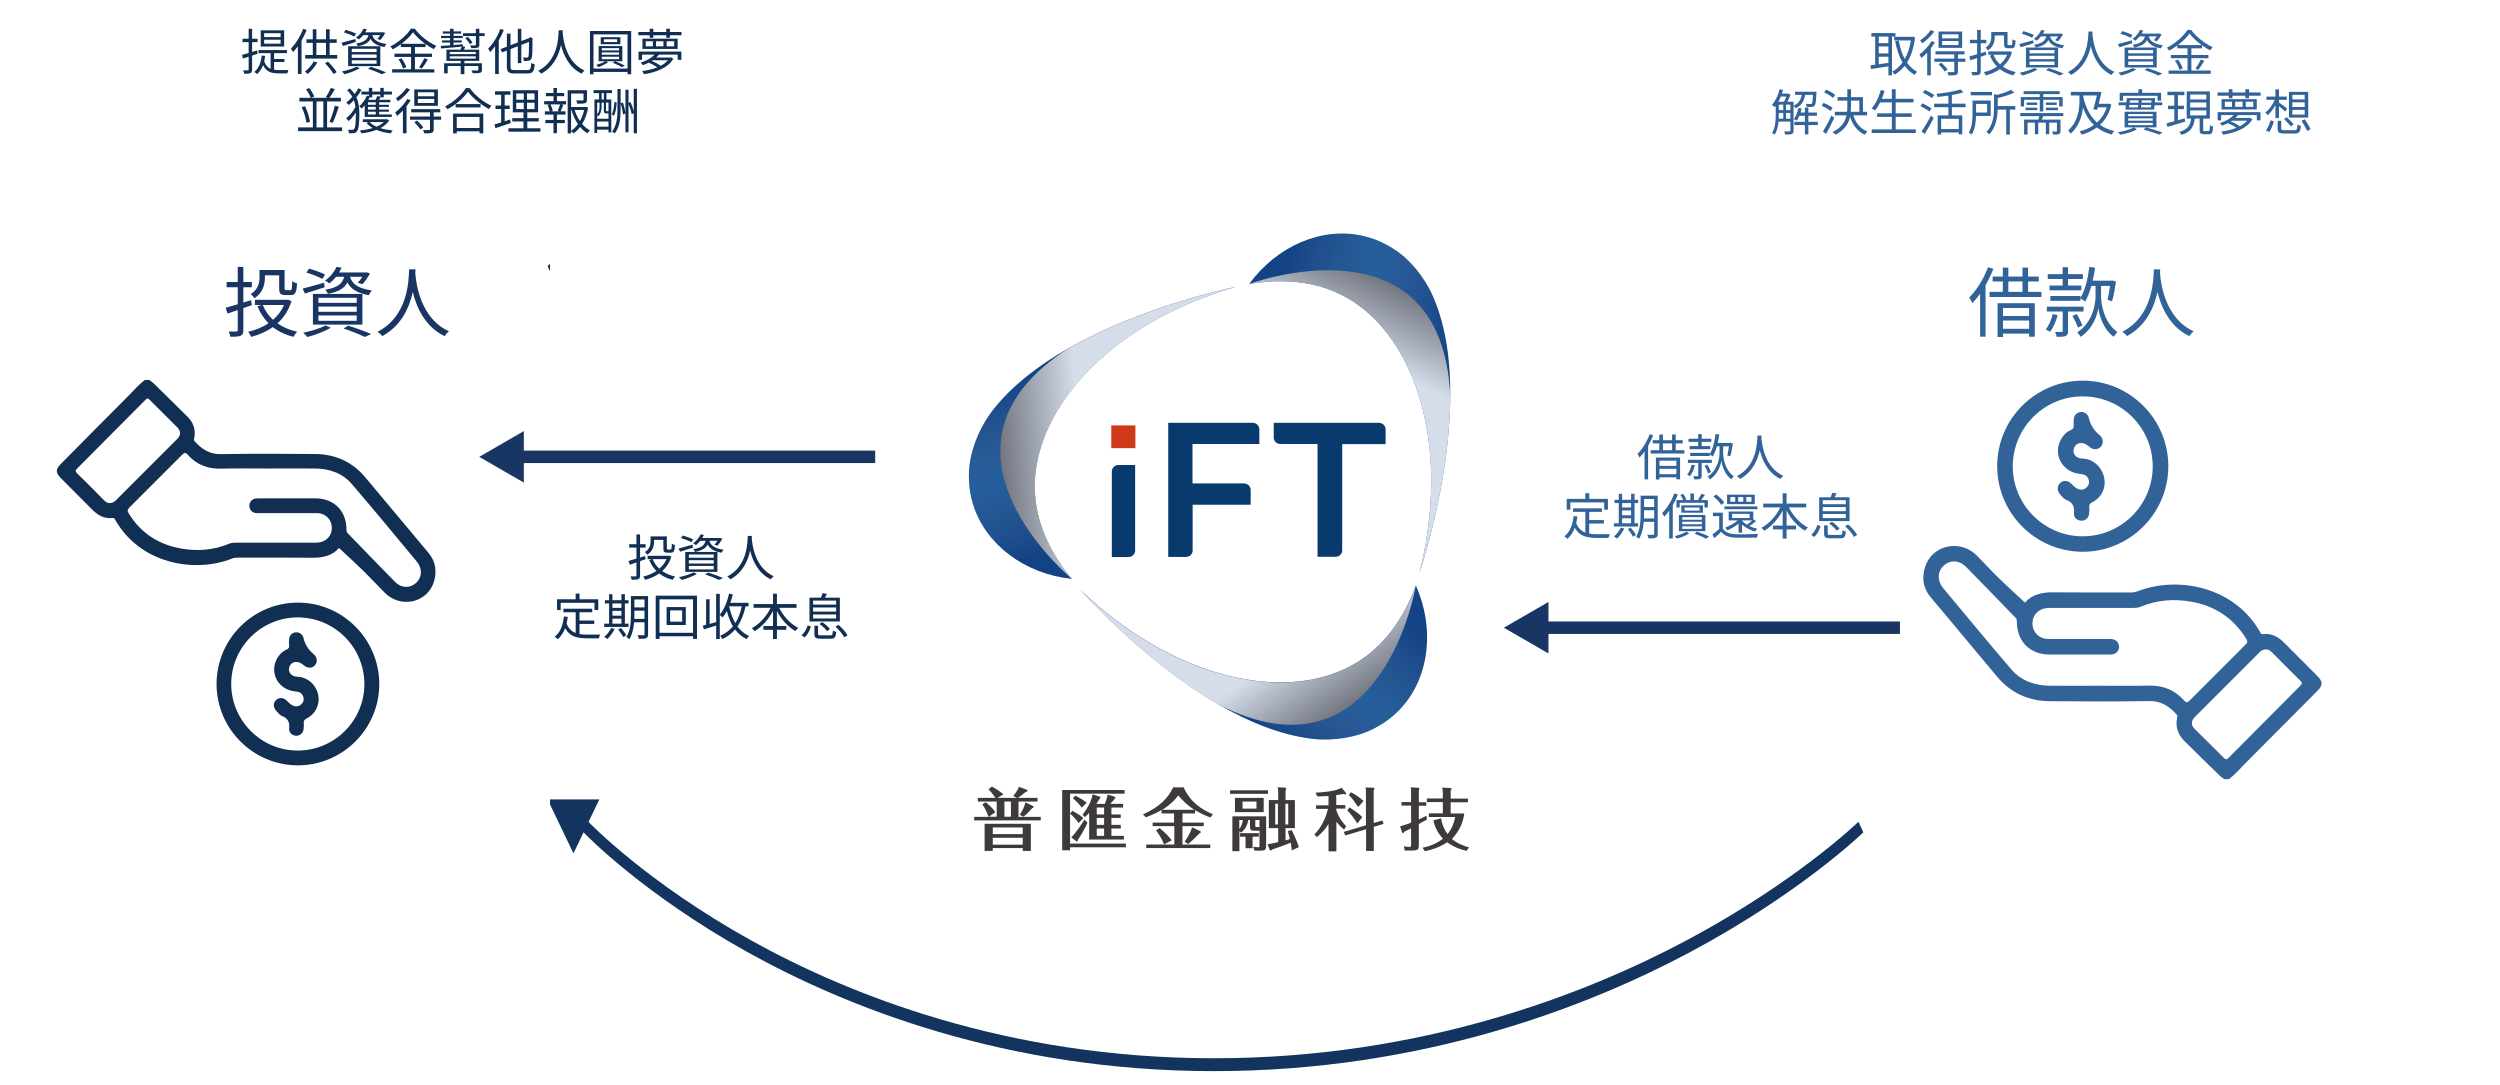
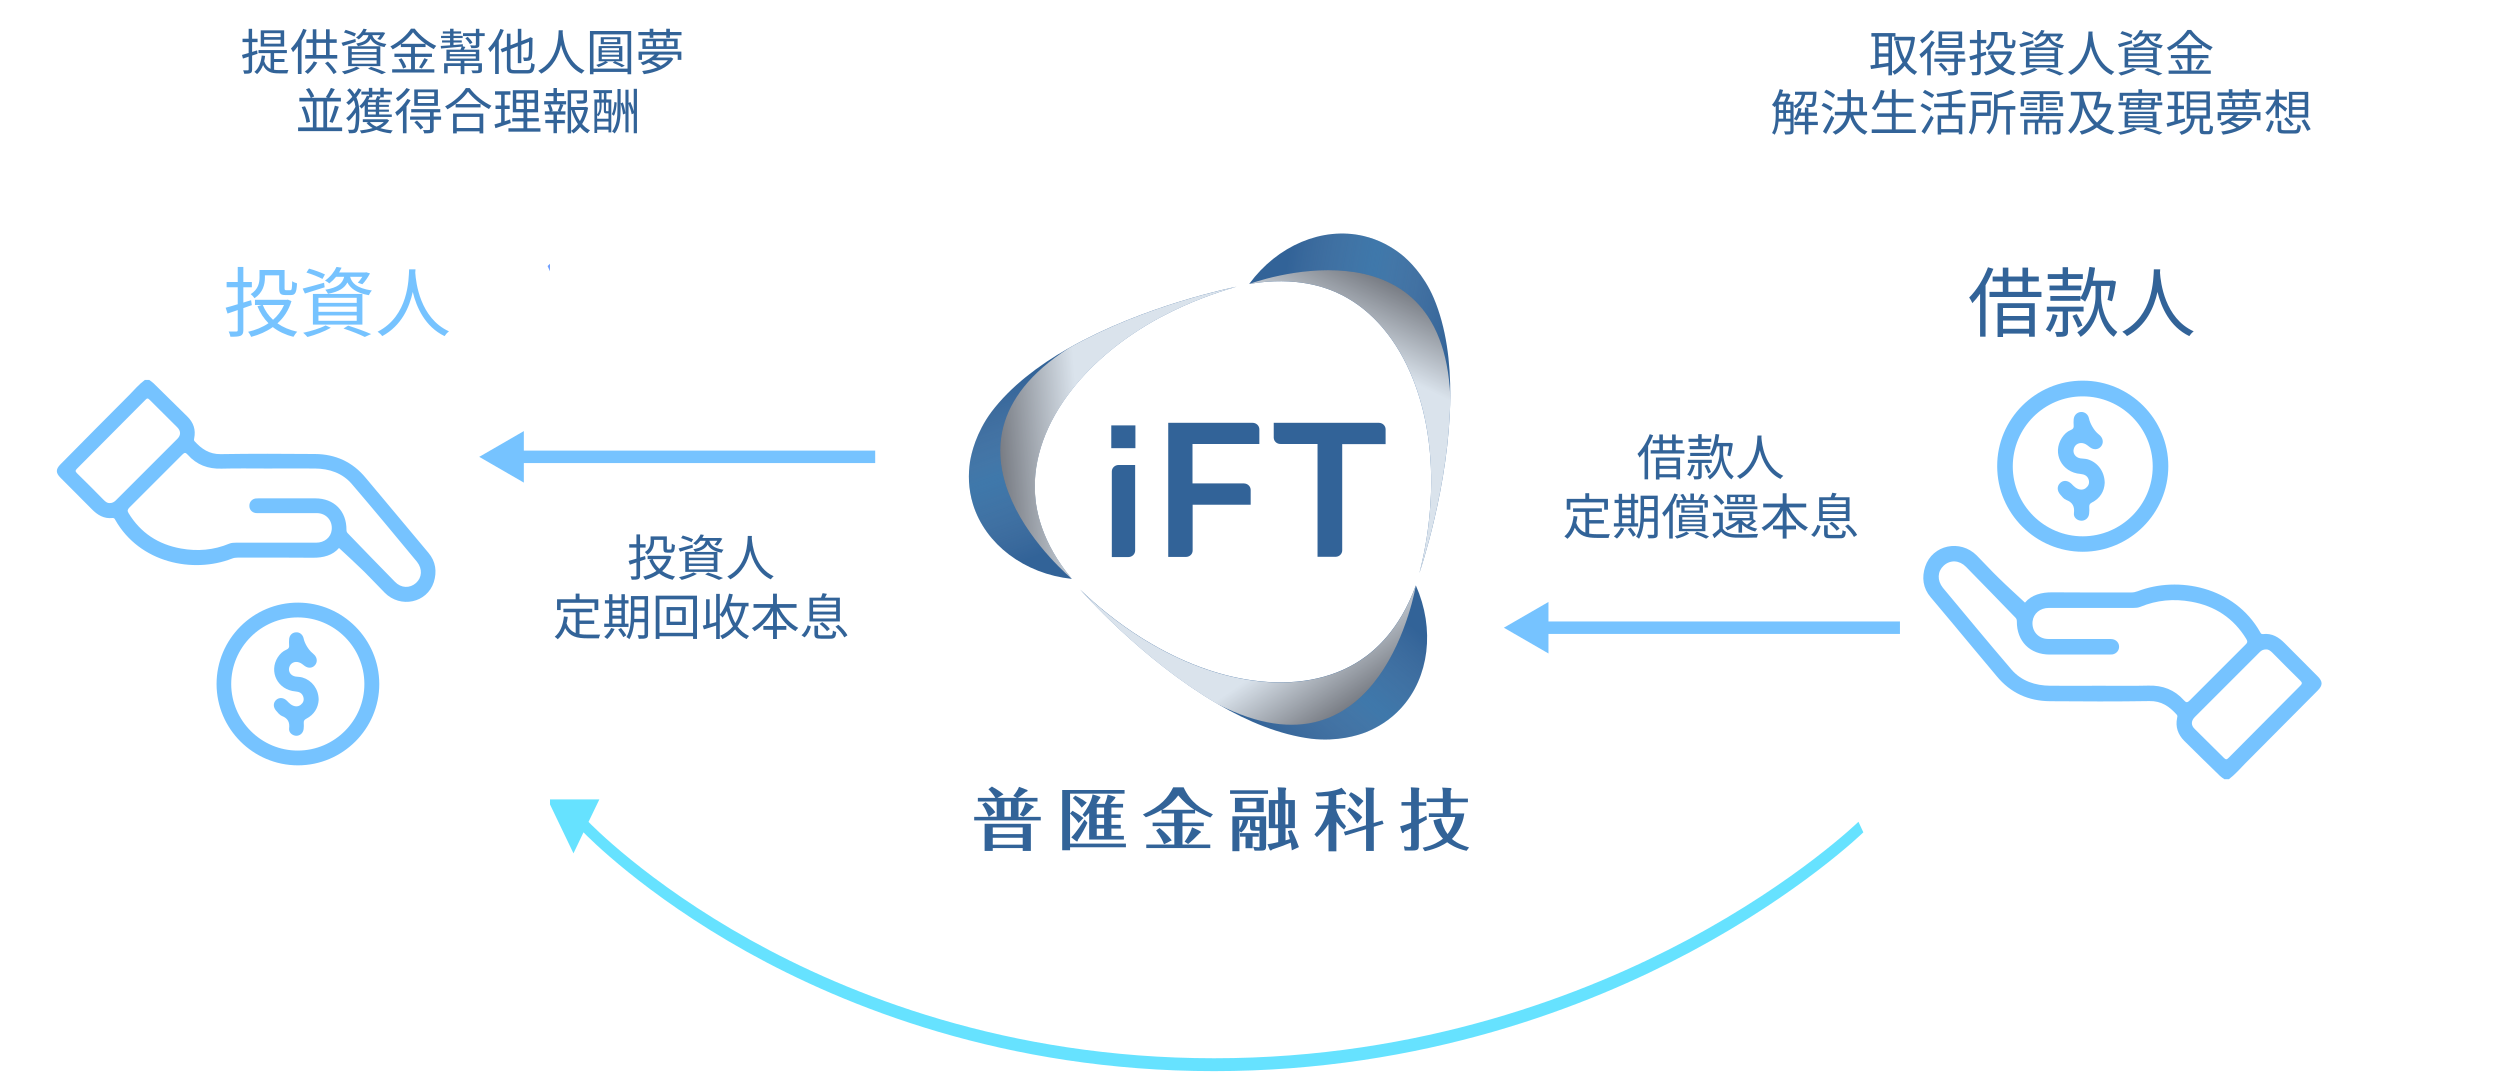
<svg xmlns="http://www.w3.org/2000/svg" version="1.1" id="圖層_1" x="0px" y="0px" viewBox="0 0 1843.6 800" style="enable-background:new 0 0 1843.6 800;" xml:space="preserve">
  <style type="text/css">
- 	.st0{fill:#193563;}
+ 	.st0{fill:#76c3ff;}
	.st1{fill:none;}
	.st2{fill:#326398;}
- 	.st3{fill:#112E53;}
+ 	.st3{fill:#326398;}
+ 	.symbol{fill:#76c3ff;}
	.st4{}
	.st5{font-family:'NotoSansTC-Medium-90ms-RKSJ-H';}
	.st6{font-size:56px;}
	.st7{font-family:'NotoSansTC-Regular-90ms-RKSJ-H';}
	.st8{font-size:36.381px;}
- 	.st9{fill:#124385;}
- 	.st10{fill:#C29B61;}
+ 	.st9{fill:#326398;}
+ 	.st10{fill:#326398;}
	.st11{opacity:0.82;fill:url(#SVGID_1_);}
	.st12{opacity:0.21;fill:url(#SVGID_2_);}
	.st13{opacity:0.82;fill:url(#SVGID_3_);}
	.st14{opacity:0.21;fill:url(#SVGID_4_);}
	.st15{opacity:0.82;fill:url(#SVGID_5_);}
	.st16{opacity:0.21;fill:url(#SVGID_6_);}
- 	.st17{fill:#CE391A;}
- 	.st18{fill:#083A6E;}
- 	.st19{fill:#3D3A39;}
+ 	.st17{fill:#326398;}
+ 	.st18{fill:#326398;}
+ 	.st19{fill:#326398;}

	.draw{
		animation: dash 2s linear forwards infinite;
	}

	@keyframes dash {
		0%{
			fill: url(#line1);
		}
		100% {
			fill: url(#line2);
		}
		0%{
			fill: url(#SVGID3);
		}
	}
	</style>
  <g>
    <polygon class="st0" points="645.4,332.3 386.3,332.3 386.3,317.9 353.4,336.9 386.3,355.9 386.3,341.5 645.4,341.5  " />
  </g>
  <polygon class="st1" points="1401.1,438 1109,443.9 1109,481.9 1401.1,481.9 " />
  <g>
    <polygon class="st0" points="1401.1,458.3 1141.9,458.3 1141.9,443.9 1109,462.9 1141.9,481.9 1141.9,467.5 1401.1,467.5  " />
  </g>
  <g>
    <g>
      <g>
-         <path class="st2" d="M1423.8,440.5c10.1,12,20.2,24,30.2,36.1c6.1,7.3,12.3,14.6,18.4,22c10.2,12.4,23.5,18.4,39.4,18.5     c24.4,0.2,48.8,0.3,73.2-0.1c8.9-0.2,14.8,4,20.2,10c0.7,0.8,0.5,1.5,0.3,2.4c-1.4,6.6,0.6,12.3,5.3,17     c8.7,8.6,17.4,17.2,26.2,25.7c1,1,2.2,1.7,3.3,2.5c1.2,0,2.3,0,3.4,0c4.5-3.4,8.2-7.7,12.1-11.7c17.8-17.8,35.6-35.8,53.4-53.7     c3.8-3.9,3.8-6.6-0.1-10.5c-8-8.1-16.1-16.1-24.1-24.2c-4.5-4.6-9.5-7.7-16.2-6.9c-1.3,0.1-1.7-0.6-2.1-1.5     c-19-33.5-60.5-41.6-90.3-30.1c-1.6,0.6-3.1,0.9-4.7,0.9c-19.3,0-38.6,0.1-57.9-0.1c-8.4-0.1-15.7,1.9-20.5,7.6     c-6.5-6.1-13.1-12-19.5-18.3c-5.5-5.3-10.6-11-16-16.4c-12.2-12.3-32.8-8-38.1,8.2C1417.1,425.8,1418,433.7,1423.8,440.5z      M1618.5,528.8c15.9-16,31.9-31.9,47.9-47.9c1.2-1.2,2.6-2,4.7-2c1.7-0.1,3.2,1,4.6,2.4c6.9,6.9,13.7,13.9,20.7,20.7     c1.4,1.4,1.4,2.2,0,3.6c-17.7,17.7-35.3,35.5-53,53.3c-1.3,1.3-2,1.4-3.4,0c-7.1-7.1-14.3-14.1-21.4-21.2     C1615.7,535,1615.6,531.8,1618.5,528.8z M1433.4,417.1c4.8-4.4,11.5-4.1,16.4,0.9c12.2,12.4,24.3,24.9,36.4,37.4     c0.8,0.8,1.1,1.6,1.1,2.8c-0.1,14.7,9.6,24.5,24.3,24.5c14.5,0,29.1,0,43.6,0c0.9,0,1.7,0,2.6-0.1c2.8-0.5,4.8-2.7,4.9-5.5     c0.1-2.8-1.8-5.1-4.6-5.7c-1-0.2-2.1-0.2-3.1-0.2c-14.8,0-29.7,0-44.5,0c-7.3,0-12.4-5.8-11.6-13c0.7-5.8,5.5-9.9,12.1-9.9     c20.8,0,41.5,0,62.3,0c1.7,0,3.4-0.1,5.1-0.8c12.1-5,24.6-6.1,37.4-3.8c17.6,3.1,31.3,12.1,40.7,27.5c1.2,1.9,0.8,2.9-0.7,4.3     c-13.7,13.6-27.4,27.3-41,41c-1.7,1.7-2.6,1.8-4.2,0c-7-7.9-15.8-11.2-26.3-10.9c-11.7,0.3-23.3,0.1-35,0.1     c-12.4,0-24.9,0.1-37.3,0c-11.2-0.1-21.4-3.5-28.7-12c-17.1-19.9-33.7-40.1-50.5-60.2C1428.4,428,1428.7,421.4,1433.4,417.1z" />
-       </g>
-       <g>
-         <g>
-           <path class="st2" d="M1536.1,280.7c-35-0.1-63.4,28.3-63.3,63.2c0.1,34.7,28.3,62.9,63,63c34.8,0,63.2-28.3,63.2-63.1      C1599,309.1,1570.8,280.8,1536.1,280.7z M1536,395.5c-28.4,0.1-51.7-23.1-51.7-51.5c0-28.5,23.1-51.7,51.5-51.7      c28.5,0,51.6,23,51.7,51.5C1587.6,372.2,1564.5,395.4,1536,395.5z" />
-         </g>
-         <g>
-           <path class="st2" d="M1539.5,338.7c-1.8-0.5-3.6-0.4-5.4-0.7c-3.6-0.6-5.8-3.8-4.8-7.1c0.9-3.4,4.3-5,7.7-3.8      c1.7,0.6,2.9,1.8,4.3,2.8c2.7,2,6,1.8,8-0.6c2-2.3,1.8-5.6-0.5-8c-0.5-0.5-1.1-1-1.7-1.5c-2.8-2.3-5.8-7.4-6.6-11.2      c-0.6-3-3-4.9-5.9-4.8c-3,0.2-5.2,2.5-5.4,5.6c-0.1,1.4-0.1,2.9,0,4.3c0.2,1.7-0.3,2.7-2.1,3.4c-2.8,1.1-4.9,3.2-6.6,5.8      c-7.3,11.4-0.1,25.5,13.7,26.6c2.9,0.3,5.2,1.3,6.1,4.3c0.7,2.5-0.1,4.5-2.1,6.1c-2.1,1.7-5.1,1.5-7.7-0.4      c-1.1-0.8-2-1.8-2.9-2.7c-2.7-2.6-6-2.9-8.4-0.6c-2.4,2.3-2.3,5.7,0.1,8.5c1.3,1.5,2.6,3.3,4.5,4c4.7,1.8,6.2,4.9,5.6,9.8      c-0.4,3.1,2.4,5.4,5.4,5.5c2.9,0.1,5.5-2,5.8-5.2c0.2-1.6,0.2-3.3,0.1-4.9c-0.1-1.6,0.4-2.5,1.9-3.3c6.2-3.1,9.2-8.4,9.5-14.5      C1552,347.7,1546.9,340.9,1539.5,338.7z" />
-         </g>
-       </g>
-     </g>
-     <g>
-       <g>
-         <path class="st3" d="M315.9,407.6c-9.6-11.4-19.2-22.9-28.7-34.3c-5.8-7-11.7-13.9-17.5-20.9c-9.7-11.8-22.4-17.5-37.4-17.6     c-23.2-0.2-46.4-0.3-69.6,0.1c-8.4,0.1-14.1-3.9-19.2-9.5c-0.7-0.8-0.4-1.4-0.3-2.2c1.3-6.3-0.5-11.6-5.1-16.1     c-8.3-8.2-16.6-16.3-24.9-24.5c-0.9-0.9-2.1-1.6-3.1-2.4c-1.1,0-2.2,0-3.3,0c-4.3,3.2-7.8,7.3-11.5,11.1     c-17,17-33.8,34-50.7,51.1c-3.6,3.7-3.6,6.3,0.1,10c7.6,7.7,15.3,15.3,22.9,23c4.3,4.4,9,7.3,15.4,6.6c1.2-0.1,1.6,0.6,2,1.4     c18.1,31.9,57.5,39.6,85.9,28.6c1.5-0.6,2.9-0.8,4.5-0.8c18.4,0,36.7-0.1,55.1,0.1c8,0.1,14.9-1.8,19.5-7.2     c6.2,5.8,12.5,11.5,18.5,17.4c5.2,5.1,10.1,10.5,15.2,15.6c11.6,11.7,31.2,7.6,36.2-7.8C322.3,421.6,321.4,414.1,315.9,407.6z      M130.8,323.6c-15.2,15.2-30.4,30.3-45.5,45.5c-1.2,1.1-2.4,1.9-4.5,1.9c-1.6,0.1-3-1-4.3-2.3c-6.5-6.6-13-13.2-19.7-19.7     c-1.4-1.4-1.3-2.1,0-3.4c16.8-16.9,33.6-33.8,50.4-50.7c1.2-1.3,1.9-1.4,3.2,0c6.7,6.8,13.6,13.4,20.3,20.2     C133.4,317.8,133.5,320.9,130.8,323.6z M306.8,429.9c-4.6,4.1-11,3.9-15.6-0.9c-11.6-11.8-23.1-23.7-34.6-35.6     c-0.8-0.8-1.1-1.5-1.1-2.6c0.1-14-9.1-23.3-23.1-23.3c-13.8,0-27.6,0-41.5,0c-0.8,0-1.6,0-2.4,0.1c-2.7,0.4-4.6,2.6-4.6,5.3     c-0.1,2.7,1.7,4.9,4.4,5.4c1,0.2,2,0.1,3,0.1c14.1,0,28.2,0,42.3,0c6.9,0,11.8,5.5,11,12.4c-0.6,5.5-5.3,9.4-11.5,9.4     c-19.7,0-39.5,0-59.2,0c-1.6,0-3.3,0.1-4.8,0.7c-11.5,4.8-23.4,5.8-35.6,3.6c-16.8-3-29.8-11.5-38.7-26.1     c-1.1-1.8-0.7-2.7,0.6-4.1c13-12.9,26-25.9,39-39c1.6-1.6,2.4-1.8,4,0c6.6,7.5,15,10.6,25,10.3c11.1-0.3,22.2-0.1,33.3-0.1     c11.8,0,23.6-0.1,35.5,0c10.6,0.1,20.3,3.3,27.3,11.5c16.2,18.9,32.1,38.1,48,57.3C311.6,419.5,311.3,425.8,306.8,429.9z" />
-       </g>
-       <g>
-         <g>
-           <path class="st3" d="M219.9,444.4c-33.3-0.1-60.2,26.9-60.2,60.1c0.1,33,26.9,59.8,59.9,59.9c33.1,0,60.1-26.9,60.1-60      C279.6,471.4,252.8,444.5,219.9,444.4z M219.7,553.5c-27,0.1-49.1-22-49.2-49c0-27.1,21.9-49.1,49-49.2      c27.1,0,49.1,21.9,49.2,49C268.8,531.3,246.8,553.4,219.7,553.5z" />
-         </g>
-         <g>
-           <path class="st3" d="M223,499.6c-1.7-0.5-3.4-0.4-5.1-0.7c-3.5-0.6-5.5-3.6-4.6-6.8c0.9-3.2,4-4.7,7.3-3.6      c1.6,0.5,2.8,1.7,4.1,2.6c2.6,1.9,5.7,1.7,7.6-0.6c1.9-2.2,1.7-5.4-0.5-7.6c-0.5-0.5-1.1-1-1.6-1.5c-2.7-2.2-5.6-7-6.3-10.6      c-0.6-2.8-2.9-4.7-5.6-4.5c-2.9,0.1-5,2.3-5.1,5.4c-0.1,1.4-0.1,2.7,0,4.1c0.2,1.6-0.3,2.6-2,3.3c-2.7,1.1-4.7,3.1-6.3,5.5      c-6.9,10.8-0.1,24.2,13,25.3c2.8,0.2,4.9,1.2,5.8,4.1c0.7,2.4-0.1,4.3-2,5.8c-2,1.6-4.8,1.4-7.3-0.4c-1-0.7-1.9-1.7-2.8-2.6      c-2.5-2.5-5.7-2.7-8-0.6c-2.3,2.2-2.2,5.4,0.1,8c1.3,1.5,2.5,3.1,4.2,3.8c4.4,1.7,5.9,4.6,5.3,9.3c-0.3,2.9,2.3,5.1,5.1,5.3      c2.8,0.1,5.2-1.9,5.6-4.9c0.2-1.5,0.2-3.1,0.1-4.6s0.4-2.3,1.9-3.1c5.8-3,8.7-8,9.1-13.8C235,508.1,230.1,501.7,223,499.6z" />
+         <path class="symbol" d="M1423.8,440.5c10.1,12,20.2,24,30.2,36.1c6.1,7.3,12.3,14.6,18.4,22c10.2,12.4,23.5,18.4,39.4,18.5     c24.4,0.2,48.8,0.3,73.2-0.1c8.9-0.2,14.8,4,20.2,10c0.7,0.8,0.5,1.5,0.3,2.4c-1.4,6.6,0.6,12.3,5.3,17     c8.7,8.6,17.4,17.2,26.2,25.7c1,1,2.2,1.7,3.3,2.5c1.2,0,2.3,0,3.4,0c4.5-3.4,8.2-7.7,12.1-11.7c17.8-17.8,35.6-35.8,53.4-53.7     c3.8-3.9,3.8-6.6-0.1-10.5c-8-8.1-16.1-16.1-24.1-24.2c-4.5-4.6-9.5-7.7-16.2-6.9c-1.3,0.1-1.7-0.6-2.1-1.5     c-19-33.5-60.5-41.6-90.3-30.1c-1.6,0.6-3.1,0.9-4.7,0.9c-19.3,0-38.6,0.1-57.9-0.1c-8.4-0.1-15.7,1.9-20.5,7.6     c-6.5-6.1-13.1-12-19.5-18.3c-5.5-5.3-10.6-11-16-16.4c-12.2-12.3-32.8-8-38.1,8.2C1417.1,425.8,1418,433.7,1423.8,440.5z      M1618.5,528.8c15.9-16,31.9-31.9,47.9-47.9c1.2-1.2,2.6-2,4.7-2c1.7-0.1,3.2,1,4.6,2.4c6.9,6.9,13.7,13.9,20.7,20.7     c1.4,1.4,1.4,2.2,0,3.6c-17.7,17.7-35.3,35.5-53,53.3c-1.3,1.3-2,1.4-3.4,0c-7.1-7.1-14.3-14.1-21.4-21.2     C1615.7,535,1615.6,531.8,1618.5,528.8z M1433.4,417.1c4.8-4.4,11.5-4.1,16.4,0.9c12.2,12.4,24.3,24.9,36.4,37.4     c0.8,0.8,1.1,1.6,1.1,2.8c-0.1,14.7,9.6,24.5,24.3,24.5c14.5,0,29.1,0,43.6,0c0.9,0,1.7,0,2.6-0.1c2.8-0.5,4.8-2.7,4.9-5.5     c0.1-2.8-1.8-5.1-4.6-5.7c-1-0.2-2.1-0.2-3.1-0.2c-14.8,0-29.7,0-44.5,0c-7.3,0-12.4-5.8-11.6-13c0.7-5.8,5.5-9.9,12.1-9.9     c20.8,0,41.5,0,62.3,0c1.7,0,3.4-0.1,5.1-0.8c12.1-5,24.6-6.1,37.4-3.8c17.6,3.1,31.3,12.1,40.7,27.5c1.2,1.9,0.8,2.9-0.7,4.3     c-13.7,13.6-27.4,27.3-41,41c-1.7,1.7-2.6,1.8-4.2,0c-7-7.9-15.8-11.2-26.3-10.9c-11.7,0.3-23.3,0.1-35,0.1     c-12.4,0-24.9,0.1-37.3,0c-11.2-0.1-21.4-3.5-28.7-12c-17.1-19.9-33.7-40.1-50.5-60.2C1428.4,428,1428.7,421.4,1433.4,417.1z" />
+       </g>
+       <g>
+         <g>
+           <path class="symbol" d="M1536.1,280.7c-35-0.1-63.4,28.3-63.3,63.2c0.1,34.7,28.3,62.9,63,63c34.8,0,63.2-28.3,63.2-63.1      C1599,309.1,1570.8,280.8,1536.1,280.7z M1536,395.5c-28.4,0.1-51.7-23.1-51.7-51.5c0-28.5,23.1-51.7,51.5-51.7      c28.5,0,51.6,23,51.7,51.5C1587.6,372.2,1564.5,395.4,1536,395.5z" />
+         </g>
+         <g>
+           <path class="symbol" d="M1539.5,338.7c-1.8-0.5-3.6-0.4-5.4-0.7c-3.6-0.6-5.8-3.8-4.8-7.1c0.9-3.4,4.3-5,7.7-3.8      c1.7,0.6,2.9,1.8,4.3,2.8c2.7,2,6,1.8,8-0.6c2-2.3,1.8-5.6-0.5-8c-0.5-0.5-1.1-1-1.7-1.5c-2.8-2.3-5.8-7.4-6.6-11.2      c-0.6-3-3-4.9-5.9-4.8c-3,0.2-5.2,2.5-5.4,5.6c-0.1,1.4-0.1,2.9,0,4.3c0.2,1.7-0.3,2.7-2.1,3.4c-2.8,1.1-4.9,3.2-6.6,5.8      c-7.3,11.4-0.1,25.5,13.7,26.6c2.9,0.3,5.2,1.3,6.1,4.3c0.7,2.5-0.1,4.5-2.1,6.1c-2.1,1.7-5.1,1.5-7.7-0.4      c-1.1-0.8-2-1.8-2.9-2.7c-2.7-2.6-6-2.9-8.4-0.6c-2.4,2.3-2.3,5.7,0.1,8.5c1.3,1.5,2.6,3.3,4.5,4c4.7,1.8,6.2,4.9,5.6,9.8      c-0.4,3.1,2.4,5.4,5.4,5.5c2.9,0.1,5.5-2,5.8-5.2c0.2-1.6,0.2-3.3,0.1-4.9c-0.1-1.6,0.4-2.5,1.9-3.3c6.2-3.1,9.2-8.4,9.5-14.5      C1552,347.7,1546.9,340.9,1539.5,338.7z" />
+         </g>
+       </g>
+     </g>
+     <g>
+       <g>
+         <path class="symbol" d="M315.9,407.6c-9.6-11.4-19.2-22.9-28.7-34.3c-5.8-7-11.7-13.9-17.5-20.9c-9.7-11.8-22.4-17.5-37.4-17.6     c-23.2-0.2-46.4-0.3-69.6,0.1c-8.4,0.1-14.1-3.9-19.2-9.5c-0.7-0.8-0.4-1.4-0.3-2.2c1.3-6.3-0.5-11.6-5.1-16.1     c-8.3-8.2-16.6-16.3-24.9-24.5c-0.9-0.9-2.1-1.6-3.1-2.4c-1.1,0-2.2,0-3.3,0c-4.3,3.2-7.8,7.3-11.5,11.1     c-17,17-33.8,34-50.7,51.1c-3.6,3.7-3.6,6.3,0.1,10c7.6,7.7,15.3,15.3,22.9,23c4.3,4.4,9,7.3,15.4,6.6c1.2-0.1,1.6,0.6,2,1.4     c18.1,31.9,57.5,39.6,85.9,28.6c1.5-0.6,2.9-0.8,4.5-0.8c18.4,0,36.7-0.1,55.1,0.1c8,0.1,14.9-1.8,19.5-7.2     c6.2,5.8,12.5,11.5,18.5,17.4c5.2,5.1,10.1,10.5,15.2,15.6c11.6,11.7,31.2,7.6,36.2-7.8C322.3,421.6,321.4,414.1,315.9,407.6z      M130.8,323.6c-15.2,15.2-30.4,30.3-45.5,45.5c-1.2,1.1-2.4,1.9-4.5,1.9c-1.6,0.1-3-1-4.3-2.3c-6.5-6.6-13-13.2-19.7-19.7     c-1.4-1.4-1.3-2.1,0-3.4c16.8-16.9,33.6-33.8,50.4-50.7c1.2-1.3,1.9-1.4,3.2,0c6.7,6.8,13.6,13.4,20.3,20.2     C133.4,317.8,133.5,320.9,130.8,323.6z M306.8,429.9c-4.6,4.1-11,3.9-15.6-0.9c-11.6-11.8-23.1-23.7-34.6-35.6     c-0.8-0.8-1.1-1.5-1.1-2.6c0.1-14-9.1-23.3-23.1-23.3c-13.8,0-27.6,0-41.5,0c-0.8,0-1.6,0-2.4,0.1c-2.7,0.4-4.6,2.6-4.6,5.3     c-0.1,2.7,1.7,4.9,4.4,5.4c1,0.2,2,0.1,3,0.1c14.1,0,28.2,0,42.3,0c6.9,0,11.8,5.5,11,12.4c-0.6,5.5-5.3,9.4-11.5,9.4     c-19.7,0-39.5,0-59.2,0c-1.6,0-3.3,0.1-4.8,0.7c-11.5,4.8-23.4,5.8-35.6,3.6c-16.8-3-29.8-11.5-38.7-26.1     c-1.1-1.8-0.7-2.7,0.6-4.1c13-12.9,26-25.9,39-39c1.6-1.6,2.4-1.8,4,0c6.6,7.5,15,10.6,25,10.3c11.1-0.3,22.2-0.1,33.3-0.1     c11.8,0,23.6-0.1,35.5,0c10.6,0.1,20.3,3.3,27.3,11.5c16.2,18.9,32.1,38.1,48,57.3C311.6,419.5,311.3,425.8,306.8,429.9z" />
+       </g>
+       <g>
+         <g>
+           <path class="symbol" d="M219.9,444.4c-33.3-0.1-60.2,26.9-60.2,60.1c0.1,33,26.9,59.8,59.9,59.9c33.1,0,60.1-26.9,60.1-60      C279.6,471.4,252.8,444.5,219.9,444.4z M219.7,553.5c-27,0.1-49.1-22-49.2-49c0-27.1,21.9-49.1,49-49.2      c27.1,0,49.1,21.9,49.2,49C268.8,531.3,246.8,553.4,219.7,553.5z" />
+         </g>
+         <g>
+           <path class="symbol" d="M223,499.6c-1.7-0.5-3.4-0.4-5.1-0.7c-3.5-0.6-5.5-3.6-4.6-6.8c0.9-3.2,4-4.7,7.3-3.6      c1.6,0.5,2.8,1.7,4.1,2.6c2.6,1.9,5.7,1.7,7.6-0.6c1.9-2.2,1.7-5.4-0.5-7.6c-0.5-0.5-1.1-1-1.6-1.5c-2.7-2.2-5.6-7-6.3-10.6      c-0.6-2.8-2.9-4.7-5.6-4.5c-2.9,0.1-5,2.3-5.1,5.4c-0.1,1.4-0.1,2.7,0,4.1c0.2,1.6-0.3,2.6-2,3.3c-2.7,1.1-4.7,3.1-6.3,5.5      c-6.9,10.8-0.1,24.2,13,25.3c2.8,0.2,4.9,1.2,5.8,4.1c0.7,2.4-0.1,4.3-2,5.8c-2,1.6-4.8,1.4-7.3-0.4c-1-0.7-1.9-1.7-2.8-2.6      c-2.5-2.5-5.7-2.7-8-0.6c-2.3,2.2-2.2,5.4,0.1,8c1.3,1.5,2.5,3.1,4.2,3.8c4.4,1.7,5.9,4.6,5.3,9.3c-0.3,2.9,2.3,5.1,5.1,5.3      c2.8,0.1,5.2-1.9,5.6-4.9c0.2-1.5,0.2-3.1,0.1-4.6s0.4-2.3,1.9-3.1c5.8-3,8.7-8,9.1-13.8C235,508.1,230.1,501.7,223,499.6z" />
        </g>
      </g>
    </g>
  </g>
  <defs>
    <linearGradient id="left-to-right">
-       <stop offset="0" stop-color="#13345F">
+       <stop offset="0" stop-color="#71a0ff">
        <animate id="a" dur="3s" begin="0s;c.end+0s" attributeName="offset" fill="freeze" repeatCount="indefinite" from="0" to="1" />
      </stop>
-       <stop offset="0" stop-color="#ffffff00">
+       <stop offset="0" stop-color="#66e2ff00">
        <animate id="b" dur="3s" begin="0s;d.end+3s" attributeName="offset" fill="freeze" repeatCount="indefinite" from="0" to="1" />
      </stop>
    </linearGradient>
  </defs>
  <defs>
    <linearGradient id="right-to-left">
-       <stop offset="0" stop-color="#ffffff00">
+       <stop offset="0" stop-color="#71a0ff00">
        <animate id="c" dur="3s" begin="0s;a.end+3s" attributeName="offset" fill="freeze" repeatCount="indefinite" from="1" to="0" />
      </stop>
-       <stop offset="0" stop-color="#13345F">
+       <stop offset="0" stop-color="#66e2ff">
        <animate id="d" dur="3s" begin="0s;b.end+3s" attributeName="offset" fill="freeze" repeatCount="indefinite" from="1" to="0" />
      </stop>
    </linearGradient>
  </defs>
  <path class="st4" fill="url(#left-to-right)" d="M1374.1,220.5l-19.1-39.8l-7.4,15.5c-3-3.1-44.9-45.9-120.5-88.1c-72-40.1-190.1-88-344.5-88  c-154.3,0-276.2,47.8-351.3,87.9c-81.4,43.5-127,87.7-127.5,88.2l3.6,7.8c0.4-0.4,45.4-44,126.1-87.1  C608.1,77,729.2,29.5,882.6,29.5c153.2,0,270.5,47.4,341.9,87.2c76.5,42.6,118.1,85.7,119.4,87.1l-8,16.6L1374.1,220.5L1374.1,220.5  z" />
  <path class="st4" fill="url(#right-to-left)" d="M403.8,589.5l19.1,39.8l7.4-15.5c3,3.1,44.9,45.9,120.5,88.1c72,40.1,190.1,88,344.5,88  c154.3,0,276.2-47.8,351.3-87.9c81.4-43.5,127-87.7,127.5-88.2l-3.6-7.8c-0.4,0.4-45.4,44-126.1,87.1  c-74.6,39.8-195.7,87.3-349.1,87.3c-153.2,0-270.5-47.4-341.9-87.2c-76.5-42.6-118-85.7-119.4-87.1l8-16.6H403.8z" />
  <text transform="matrix(1 0 0 1 164.6091 243.8951)" class="st0 st5 st6">投資人</text>
  <text transform="matrix(1 0 0 1 1451.239 243.8951)" class="st2 st5 st6">借款人</text>
  <text transform="matrix(1 0 0 1 177.3978 51.7455)" class="st3 st7 st8">提供資金幫他人圓夢 </text>
  <text transform="matrix(1 0 0 1 217.8535 95.4055)" class="st3 st7 st8">並獲得合理報酬</text>
  <text transform="matrix(1 0 0 1 1378.285 52.6919)" class="st2 st7 st8">取得投資人資金</text>
  <text transform="matrix(1 0 0 1 1305.523 96.3519)" class="st2 st7 st8">解決生活所需及實現夢想</text>
  <text transform="matrix(1 0 0 1 1206.942 350.6115)" class="st2 st7 st8">借款人</text>
  <text transform="matrix(1 0 0 1 1152.371 394.2715)" class="st2 st7 st8">定期償還本息</text>
  <text transform="matrix(1 0 0 1 462.3746 424.6571)" class="st3 st7 st8">投資人</text>
  <text transform="matrix(1 0 0 1 407.803 468.3171)" class="st3 st7 st8">定期回收本息</text>
  <polygon class="st9" points="907.8,445.7 907.8,445.7 907.8,445.7 " />
  <polygon class="st10" points="907.8,445.7 907.8,445.7 907.8,445.7 " />
  <polygon class="st9" points="900.9,422.6 900.9,422.6 900.9,422.6 " />
  <polygon class="st10" points="900.9,422.6 900.9,422.6 900.9,422.6 " />
  <g>
    <g>
      <path class="st9" d="M1033.5,187.7c-7.1-5.6-16.5-11-28.1-13.7c-30.2-7-63.4,7-84.2,35.4l0,0h0l0,0c34.8-5.9,57.2,2.5,68.2,8.1    c23,11.6,41.1,33.4,52.5,61.9c9.5,23.7,14.3,52,13.4,82.8c0,0.9-0.1,1.8-0.1,2.7c-0.4,10.3-1.4,20.8-3.1,31.6    c-1.4,8.6-3.1,17.3-5.4,26.1l0,0c0,0,22.4-64.9,22.8-130.2c0.2-25.4-3-50.9-12.2-72.6C1049.9,202.4,1038.5,191.7,1033.5,187.7z" />
      <linearGradient id="SVGID_1_" gradientUnits="userSpaceOnUse" x1="1008.091" y1="266.017" x2="1055.451" y2="167.787">
        <stop offset="0" style="stop-color:#FFFFFF" />
        <stop offset="1" style="stop-color:#231815" />
      </linearGradient>
      <path class="st11" d="M921.2,209.4L921.2,209.4L921.2,209.4L921.2,209.4L921.2,209.4L921.2,209.4c34.8-5.9,57.2,2.5,68.2,8.1    c23,11.6,41.1,33.4,52.5,61.9c9.5,23.7,14.3,52,13.4,82.8c0,0.9-0.1,1.8-0.1,2.7c-0.4,10.3-1.4,20.8-3.1,31.6    c-1.4,8.6-3.1,17.3-5.4,26.1l0,0c0,0,22.4-64.9,22.8-130.2C1063.5,156.5,921.2,209.4,921.2,209.4z" />
      <linearGradient id="SVGID_2_" gradientUnits="userSpaceOnUse" x1="945.259" y1="216.494" x2="1074.195" y2="239.786">
        <stop offset="0" style="stop-color:#FFFFFF;stop-opacity:0" />
        <stop offset="0.107" style="stop-color:#D8F0FC;stop-opacity:0.223" />
        <stop offset="0.282" style="stop-color:#9FDBF6;stop-opacity:0.587" />
        <stop offset="0.412" style="stop-color:#7CCDF3;stop-opacity:0.856" />
        <stop offset="0.482" style="stop-color:#6EC8F2" />
        <stop offset="0.544" style="stop-color:#85D1F4;stop-opacity:0.88" />
        <stop offset="0.696" style="stop-color:#B9E5F9;stop-opacity:0.587" />
        <stop offset="0.828" style="stop-color:#DFF3FC;stop-opacity:0.332" />
        <stop offset="0.934" style="stop-color:#F6FCFE;stop-opacity:0.128" />
        <stop offset="1" style="stop-color:#FFFFFF;stop-opacity:0" />
      </linearGradient>
      <path class="st12" d="M1069.6,292.4c0.2-25.4-3-50.9-12.2-72.6c-7.5-17.4-19-28.1-23.9-32.1c-7.1-5.6-16.5-11-28.1-13.7    c-30.2-7-63.4,7-84.2,35.4C921.2,209.4,1063.5,156.5,1069.6,292.4z" />
    </g>
    <g>
      <path class="st9" d="M1007.2,540c8.4-3.4,17.7-8.8,25.8-17.6c21-22.7,25.4-58.5,11.1-90.7l0,0v0l0,0    c-12.1,33.2-30.6,48.4-40.9,55.2c-21.5,14.2-49.4,19.1-79.8,14.8c-25.3-3.5-52.2-13.4-78.6-29.5c-0.8-0.5-1.5-0.9-2.3-1.4    c-8.7-5.4-17.4-11.6-25.9-18.4c-6.8-5.4-13.5-11.3-20-17.6c0,0,0,0,0,0c0,0,45.2,51.7,101.6,84.5c22,12.8,45.7,22.6,69,25.5    C986.3,547,1001.3,542.3,1007.2,540z" />
      <linearGradient id="SVGID_3_" gradientUnits="userSpaceOnUse" x1="-2859.637" y1="3233.468" x2="-2812.276" y2="3135.238" gradientTransform="matrix(-0.4965 0.868 -0.868 -0.4965 2338.609 4566.84)">
        <stop offset="0" style="stop-color:#FFFFFF" />
        <stop offset="1" style="stop-color:#231815" />
      </linearGradient>
      <path class="st13" d="M1044.1,431.8L1044.1,431.8L1044.1,431.8L1044.1,431.8L1044.1,431.8L1044.1,431.8    c-12.1,33.2-30.6,48.4-40.9,55.2c-21.5,14.2-49.4,19.1-79.8,14.8c-25.3-3.5-52.2-13.4-78.6-29.5c-0.8-0.5-1.5-0.9-2.3-1.4    c-8.7-5.4-17.4-11.6-25.9-18.4c-6.8-5.4-13.5-11.3-20-17.6c0,0,0,0,0,0c0,0,45.2,51.7,101.6,84.5    C1019.4,581.5,1044.1,431.8,1044.1,431.8z" />
      <linearGradient id="SVGID_4_" gradientUnits="userSpaceOnUse" x1="-2922.469" y1="3183.945" x2="-2793.532" y2="3207.237" gradientTransform="matrix(-0.4965 0.868 -0.868 -0.4965 2338.609 4566.84)">
        <stop offset="0" style="stop-color:#FFFFFF;stop-opacity:0" />
        <stop offset="0.107" style="stop-color:#D8F0FC;stop-opacity:0.223" />
        <stop offset="0.282" style="stop-color:#9FDBF6;stop-opacity:0.587" />
        <stop offset="0.412" style="stop-color:#7CCDF3;stop-opacity:0.856" />
        <stop offset="0.482" style="stop-color:#6EC8F2" />
        <stop offset="0.544" style="stop-color:#85D1F4;stop-opacity:0.88" />
        <stop offset="0.696" style="stop-color:#B9E5F9;stop-opacity:0.587" />
        <stop offset="0.828" style="stop-color:#DFF3FC;stop-opacity:0.332" />
        <stop offset="0.934" style="stop-color:#F6FCFE;stop-opacity:0.128" />
        <stop offset="1" style="stop-color:#FFFFFF;stop-opacity:0" />
      </linearGradient>
      <path class="st14" d="M898.4,519.4c22,12.8,45.7,22.6,69,25.5c18.9,2.1,33.8-2.5,39.8-4.8c8.4-3.4,17.7-8.8,25.8-17.6    c21-22.7,25.4-58.5,11.1-90.7C1044.1,431.8,1019.4,581.5,898.4,519.4z" />
    </g>
    <g>
      <path class="st9" d="M715.3,340.6c-1.3,9-1.3,19.8,2.2,31.2c9.1,29.6,37.9,51.4,72.9,55.1l0,0v0l0,0    c-22.6-27.1-26.5-50.8-27.2-63.1c-1.5-25.7,8.3-52.3,27.2-76.4c15.7-20.1,37.8-38.5,64.9-53.2c0.8-0.4,1.6-0.8,2.4-1.2    c9.1-4.8,18.7-9.2,28.9-13.1c8.1-3.1,16.6-6,25.3-8.5c0,0,0,0,0,0c0,0-67.4,13.2-124.1,45.5c-22.1,12.6-42.5,28.1-56.7,46.9    C719.8,319.1,716.3,334.3,715.3,340.6z" />
      <linearGradient id="SVGID_5_" gradientUnits="userSpaceOnUse" x1="1624.733" y1="5235.678" x2="1672.094" y2="5137.448" gradientTransform="matrix(-0.5016 -0.8651 0.8651 -0.5016 -2918.366 4355.278)">
        <stop offset="0" style="stop-color:#FFFFFF" />
        <stop offset="1" style="stop-color:#231815" />
      </linearGradient>
      <path class="st15" d="M790.5,426.9L790.5,426.9L790.5,426.9L790.5,426.9L790.5,426.9L790.5,426.9c-22.6-27.1-26.5-50.8-27.2-63.1    c-1.5-25.7,8.3-52.3,27.2-76.4c15.7-20.1,37.8-38.5,64.9-53.2c0.8-0.4,1.6-0.8,2.4-1.2c9.1-4.8,18.7-9.2,28.9-13.1    c8.1-3.1,16.6-6,25.3-8.5c0,0,0,0,0,0c0,0-67.4,13.2-124.1,45.5C673.3,330.3,790.5,426.9,790.5,426.9z" />
      <linearGradient id="SVGID_6_" gradientUnits="userSpaceOnUse" x1="1561.901" y1="5186.155" x2="1690.838" y2="5209.447" gradientTransform="matrix(-0.5016 -0.8651 0.8651 -0.5016 -2918.366 4355.278)">
        <stop offset="0" style="stop-color:#FFFFFF;stop-opacity:0" />
        <stop offset="0.107" style="stop-color:#D8F0FC;stop-opacity:0.223" />
        <stop offset="0.282" style="stop-color:#9FDBF6;stop-opacity:0.587" />
        <stop offset="0.412" style="stop-color:#7CCDF3;stop-opacity:0.856" />
        <stop offset="0.482" style="stop-color:#6EC8F2" />
        <stop offset="0.544" style="stop-color:#85D1F4;stop-opacity:0.88" />
        <stop offset="0.696" style="stop-color:#B9E5F9;stop-opacity:0.587" />
        <stop offset="0.828" style="stop-color:#DFF3FC;stop-opacity:0.332" />
        <stop offset="0.934" style="stop-color:#F6FCFE;stop-opacity:0.128" />
        <stop offset="1" style="stop-color:#FFFFFF;stop-opacity:0" />
      </linearGradient>
      <path class="st16" d="M787.8,256.9c-22.1,12.6-42.5,28.1-56.7,46.9c-11.3,15.3-14.8,30.5-15.8,36.8c-1.3,9-1.3,19.8,2.2,31.2    c9.1,29.6,37.9,51.4,72.9,55.1C790.5,426.9,673.3,330.3,787.8,256.9z" />
    </g>
    <g>
      <g>
        <rect x="819.5" y="313.7" class="st17" width="17.8" height="16.8" />
        <path class="st18" d="M824.9,342.9c-2.7,0-5,2.1-5,4.8v63.1h10.2h2c2.7,0,5-2.1,5-4.8v-8.6v-54.5H824.9z" />
      </g>
      <g>
        <path class="st18" d="M928.7,327.5v-10.9c0-2.6-2.2-4.8-5-4.8h-62.2v98.9h13c0,0,0.1,0,0.1,0c0,0,0.1,0,0.1,0     c2.7-0.1,4.8-2.1,4.8-4.7c0,0,0-0.1,0-0.1c0,0,0-0.1,0-0.1v-33.6h42.8v-10.8c0,0,0-0.1,0-0.1s0-0.1,0-0.1     c-0.1-2.6-2.2-4.6-4.9-4.7c0,0-0.1,0-0.1,0s-0.1,0-0.1,0h-37.8v-29.1H928.7z" />
        <path class="st18" d="M1021.8,327.6v-11c0-2.6-2.2-4.8-5-4.8h-27.2h-18.1h-32.2v10.8c0,0,0,0.1,0,0.1s0,0.1,0,0.1     c0.1,2.6,2.2,4.6,4.9,4.6c0,0,0,0,0.1,0c0,0,0,0,0.1,0h27.2v0.8h0v82.4h12.9c0.1,0,0.2,0,0.3,0c0.1,0,0.2,0,0.3,0     c2.6-0.1,4.7-2.2,4.7-4.7c0,0,0,0,0,0s0,0,0,0v-78.4H1021.8z" />
      </g>
    </g>
  </g>
  <g>
    <g>
      <path class="st19" d="M756.2,591.7l-0.1,0.3c-0.8,3.3-2.1,6-4,8.6l-0.1,0.2l2.7,1.5l0.1-0.1c2.6-2,4.7-4.3,6.3-6.2    c0.6-0.2,1.2-0.4,1.2-0.9c0-0.4-0.4-0.6-0.7-0.8l-0.1,0.2l0,0l0,0l0,0l0.1-0.2L756.2,591.7z" />
      <path class="st19" d="M751.1,591.1h14v-2.7h-14.5c1-0.6,2.4-1.6,5.8-4.4c0.8-0.2,1.4-0.4,1.4-1c0-0.4-0.4-0.5-0.9-0.7l-5.2-2    l-0.2-0.1l-0.1,0.2c-0.7,1.9-2.6,4.7-4,6.3l-0.2,0.2l2.7,1.5h-14.4l4.5-2.6l-0.2-0.2c-2.3-2.1-7.6-5.2-8.2-5.5l-0.1-0.1l-2.6,2    l0.3,0.3c2.5,2.6,4,4.7,4.8,6.1h-12.9v2.7h13.9v11.2h-5.8l4.6-3.2l0.2-0.1l-0.1-0.2c-1.8-2.8-5.3-5.9-6.9-7.1l-0.1-0.1l-2.5,1.6    l0.1,0.2c2,2.8,2.6,4.1,4.5,8.8l0.1,0.2h-10.7v2.6h49.1v-2.6h-16.4V591.1z M745.5,591.1v11.2h-4.8v-11.2H745.5z" />
      <path class="st19" d="M726.1,627.5h6v-2.1h22.1v2.1h6v-20h-34.1V627.5z M732.1,615.1v-4.9h22.1v4.9H732.1z M754.2,617.8v5.1h-22.1    v-5.1H754.2z" />
      <path class="st19" d="M828.8,619.1v-2.7h-9.2V611h6.9v-2.7h-6.9v-5.1h6.9v-2.6h-6.9v-5.1h8.6v-2.7h-9.4c1.1-1.2,3.8-4.2,3.8-4.6    c0-0.3-0.2-0.6-0.7-0.7l-5-1.5l-0.1,0.2c-0.7,3.1-1.1,4.3-2,6.6h-6.3c1.3-2,1.8-2.8,2.4-3.8c0.2-0.1,0.6-0.4,0.6-0.8    c0-0.4-0.4-0.7-0.7-0.8l-5.1-1.6l0,0.2c-1,5.6-4.2,10.6-7.3,14.7l-0.1,0.2l1.8,1.7l0.1-0.1c0.8-0.8,1.6-1.5,3-3v19.6H828.8z     M808.8,600.6v-5.1h5.4v5.1H808.8z M808.8,608.3v-5.1h5.4v5.1H808.8z M808.8,616.4V611h5.4v5.4H808.8z" />
      <path class="st19" d="M799.6,604.6c-1.3,2.2-5.9,9.3-9.4,12.7l-0.2,0.2l3.5,2.7c0.3,0.2,0.6,0.3,0.8,0.3c0.5,0,0.5-0.4,0.6-1.1    l0-0.1c2.1-2.9,5.9-9.8,7-12.5l0-0.1l-2.2-2.4L799.6,604.6z" />
      <path class="st19" d="M801.5,591.9l-0.2-0.1c-3.4-2.6-7.4-4.6-8.2-5l-0.1-0.1l-1.9,1.9l0.2,0.1c1.4,1.2,3.9,3.5,6.3,6.7l0.1,0.2    l3.6-3.6L801.5,591.9z" />
      <path class="st19" d="M789.1,599.9l0.1,0.1c3.8,3.6,5.1,5.3,6.1,6.8l0.1,0.2l3.6-3.8l-0.2-0.1c-2.1-1.7-4.1-3.1-7.8-5.1l-0.1-0.1    L789.1,599.9v-14.6h40.2v-2.7h-46V627h5.8v-2.2h41.2v-2.7h-41.2V599.9z" />
      <path class="st19" d="M858.5,622.6l5.4-2.8l0.2-0.1l-0.2-0.2c-3.6-4.9-8.5-8.6-8.7-8.8l-0.1-0.1l-2.5,1.8l0.1,0.2    c3.7,5.1,4.9,8,5.5,9.6L858.5,622.6z" />
      <path class="st19" d="M872.9,580.7l-0.1-0.1h-7.6l-0.1,0.1c-3.7,7.5-8.9,13.7-22,19.8l-0.3,0.1l2.1,2l0.1,0.1l0.2-0.1    c4.5-1.6,8.2-3.4,11.4-5.3v2.6h9.2v6.7h-15.8v2.6H866v13.6h-20.7v2.6h47.2v-2.6h-20.5v-13.6h15.7v-2.6h-15.7v-6.7h9.3v-2.5    c3.4,2.1,7,3.8,11.1,5.4l0.1,0.1l2-2.4l-0.3-0.1C886.1,596.8,878,591.9,872.9,580.7z M857,597.2c5.9-3.6,9.6-7.5,11.9-10.6    c3.9,4.6,7.7,7.9,11.9,10.6H857z" />
      <path class="st19" d="M879.1,610.1l-0.1,0.2c-0.3,1.1-1.5,5-5.3,10.2l-0.1,0.2l2.6,1.7l0.1-0.1c2.3-1.8,6.3-5.6,8.2-7.7l0.1-0.1    c0.9-0.5,1-0.6,1-0.9s-0.4-0.6-0.5-0.7L879.1,610.1z" />
      <rect x="907.1" y="582.8" class="st19" width="28" height="2.6" />
      <path class="st19" d="M952.6,612.3l-0.1-0.2l-2.8,0.8l0.1,0.2c0.6,2.2,0.8,3.1,1.4,5.7c-0.7,0.2-2.5,0.7-3.2,0.9v-9h6.9V590h-6.9    v-7c0.3-0.6,0.5-1,0.5-1.4c0-0.5-0.4-0.8-1.1-0.8l-5.3-0.2l0.1,0.3c0.3,1.2,0.4,1.7,0.4,3.4v5.7h-6.9v20.7h6.9V621    c-3.5,0.8-5.4,1.2-7.4,1.5l-0.5,0.1l1.6,4c0.1,0.3,0.5,0.6,0.8,0.6c0.4,0,0.8-0.4,1.2-0.8c4.8-1.6,9.3-3.2,13.6-5    c0.3,1.9,0.5,3.5,0.6,4.6c0,0.3,0.1,0.5,0.1,0.8l0,0.3l5-2.3l0.2-0.1l0-0.2C956.6,621.3,955.4,617.7,952.6,612.3z M947.9,608    v-15.3h2.1V608H947.9z M942.4,592.7V608h-2v-15.3H942.4z" />
      <path class="st19" d="M908.9,627.7h5.1v-14.8l1.3,1.1l0.1-0.1c3.8-3.1,4.9-7.3,5.1-9.2h1.3v4.4c0,3.4,0.6,3.5,4,3.5h3v10.7    c0,1.4,0,1.5-0.7,1.5c-0.5,0-2-0.1-3.6-0.3l-0.4-0.1l1.1,2.9h4.2c4.1,0,4.3-0.9,4.3-4.2V602h-24.9V627.7z M928.8,604.7v5.2h-1.5    c-1.6,0-1.6-0.1-1.6-1.3v-3.9H928.8z M916.5,604.7c-0.2,2.8-1.6,5.4-2.6,6.7v-6.7H916.5z" />
      <path class="st19" d="M931.9,598.9v-10.5h-21.2v10.5H931.9z M926.6,591.1v5.2h-10.3v-5.2H926.6z" />
      <polygon class="st19" points="928.3,614.4 914.4,614.4 914.4,617 918.5,617 918.5,625.5 923.7,625.5 923.7,617 928.3,617   " />
      <path class="st19" d="M1001.4,594.9l0.2,0.2l3.9-4.4l-0.1-0.1c-3.5-3.4-7.7-5.6-9-6.3l-0.2-0.1l-1.5,2.1l0.1,0.1    C997.4,589,998.7,591,1001.4,594.9z" />
      <path class="st19" d="M1000.7,607l0.2,0.3l3.6-4.6l0.1-0.1l-0.1-0.1c-2-2.2-3.7-3.3-9.1-7l-0.2-0.1l-1.6,2.1l-0.1,0.1l0.1,0.1    C995.8,599.9,999.2,604.2,1000.7,607z" />
      <path class="st19" d="M992.7,609.3l-0.1-0.1c-4.8-4.9-6.8-10.3-7.2-11.9v-1h6.7v-2.6h-6.7v-7.4l0.1,0c1-0.1,2.7-0.3,5.3-0.8    c0.5,0.2,0.9,0.3,1.2,0.3c0.7,0,0.7-0.5,0.7-0.6c0-0.2-0.1-0.5-0.4-0.8l-2.9-3.4l-0.1-0.1l-0.2,0.1c-4.2,2.7-15.2,3.4-18.7,3.5    l-0.3,0l1.3,2.7l0.1,0.1h0.1c2.4,0,5.1-0.1,8.1-0.3v6.9h-9.2v2.6h8.8c-1.7,7.3-5.2,14-9.9,18.7l-0.1,0.1l1.8,2l0.2-0.1    c2.9-2.6,6-5.5,8.4-9.5v20.1h5.8v-21.8c1.1,1.4,2.8,3.4,5.5,5.6l0.2,0.1L992.7,609.3z" />
      <path class="st19" d="M1019.3,605.1l-6.3,1.8v-24.1c0.3-0.3,0.6-0.9,0.6-1.2c0-0.4-0.3-0.7-1-0.7l-5.6-0.2l0.1,0.4    c0.1,0.7,0.2,1.1,0.2,2.9v24.6l-16.1,4.8l-0.2,0.1l1,2.6l15.4-4.6v16h5.7v-17.8l7-2.1l0.2-0.1l-0.8-2.3L1019.3,605.1z" />
      <path class="st19" d="M1083.2,624.9c-3.6-1.1-8.3-2.7-12.5-6.2c3.6-3.9,7.9-9.6,9.1-18.6l0-0.2h-10v-8.3h12.7v-2.7h-12.7V583    l0.1-0.1c0.3-0.3,0.5-0.6,0.5-1.1c0-0.4-0.4-0.7-0.8-0.7l-6.1-0.3l0.1,0.5c0.2,0.7,0.4,1.7,0.4,2.9v4.6h-11.8v2.7h11.8v8.3h-10.3    v2.7h19.4c-0.8,4.6-2.6,8.8-5.6,12.6c-2.4-3.2-4.2-7.3-4.7-11.5l0-0.2l-5.7,1.5l0,0.2c1.3,6.9,5.5,11.8,7,13.4    c-2.3,1.8-7.1,5-14.7,6.6l-0.3,0.1l1.6,2.5l0.1,0c8.8-1.8,14-4.9,16.4-6.6c1.8,1.4,6.5,4.6,14.2,6.3l0.1,0l1.9-2.5L1083.2,624.9z" />
      <path class="st19" d="M1052.3,604.5l-0.4-2.9l-0.3,0.1c-2.3,1.2-3.1,1.6-5.2,2.5l-0.1,0v-10h5.5v-2.6h-5.5v-8.8    c0.2-0.3,0.4-0.9,0.4-1.2c0-0.4-0.4-0.7-0.9-0.7l-5.4-0.3l0,0.3c0.2,1.2,0.2,2.4,0.2,3.6v7h-7.1v2.6h7.1v12.5    c-0.2,0.1-0.4,0.1-0.7,0.3c-1.5,0.6-4.7,1.8-7.2,2.4l-0.2,0.1l1.4,4.4c0.1,0.3,0.4,0.6,0.6,0.6c0.4,0,0.7-0.4,1.1-1.1    c2-0.9,2.6-1.2,4-1.9l1-0.5v11.7c0,1.6-0.1,2-1.4,2c-0.9,0-2.1-0.2-3.6-0.5l-0.3-0.1l0.6,3.2h5.8c4.6,0,4.6-1.4,4.6-4.9v-14.6    c1.6-0.9,3.8-2.1,5.8-3.3L1052.3,604.5z" />
    </g>
  </g>
</svg>
